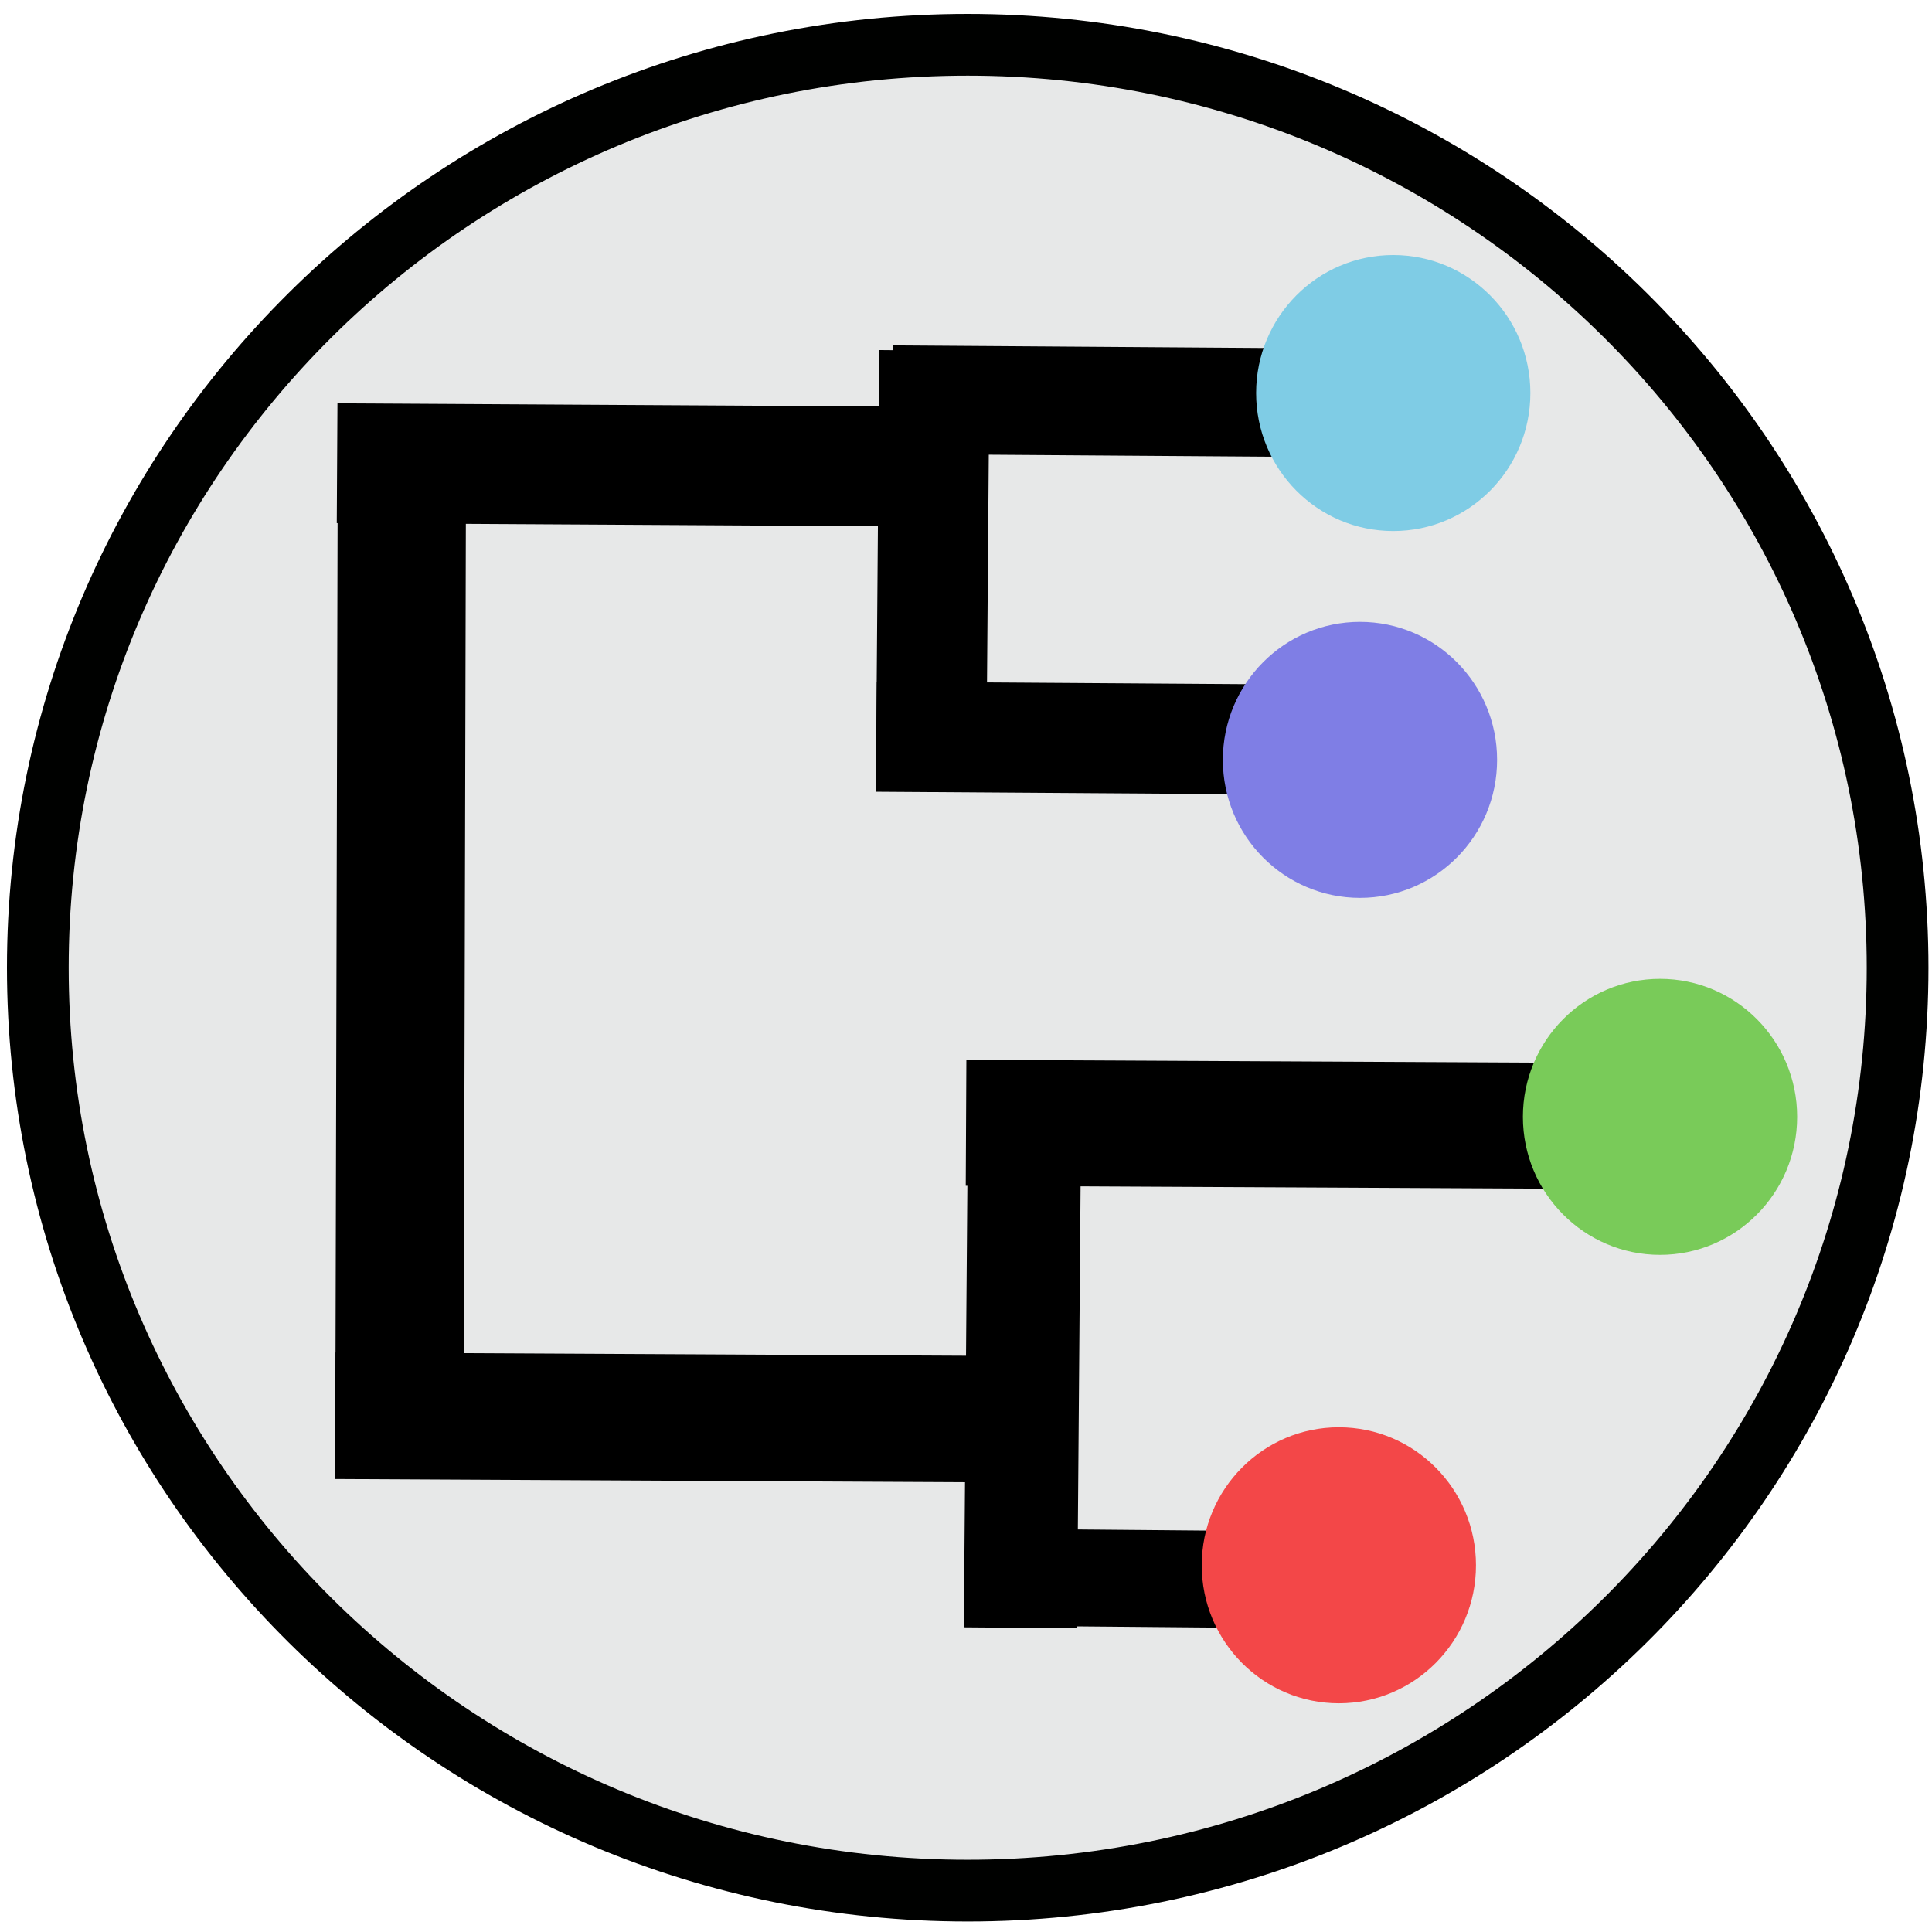
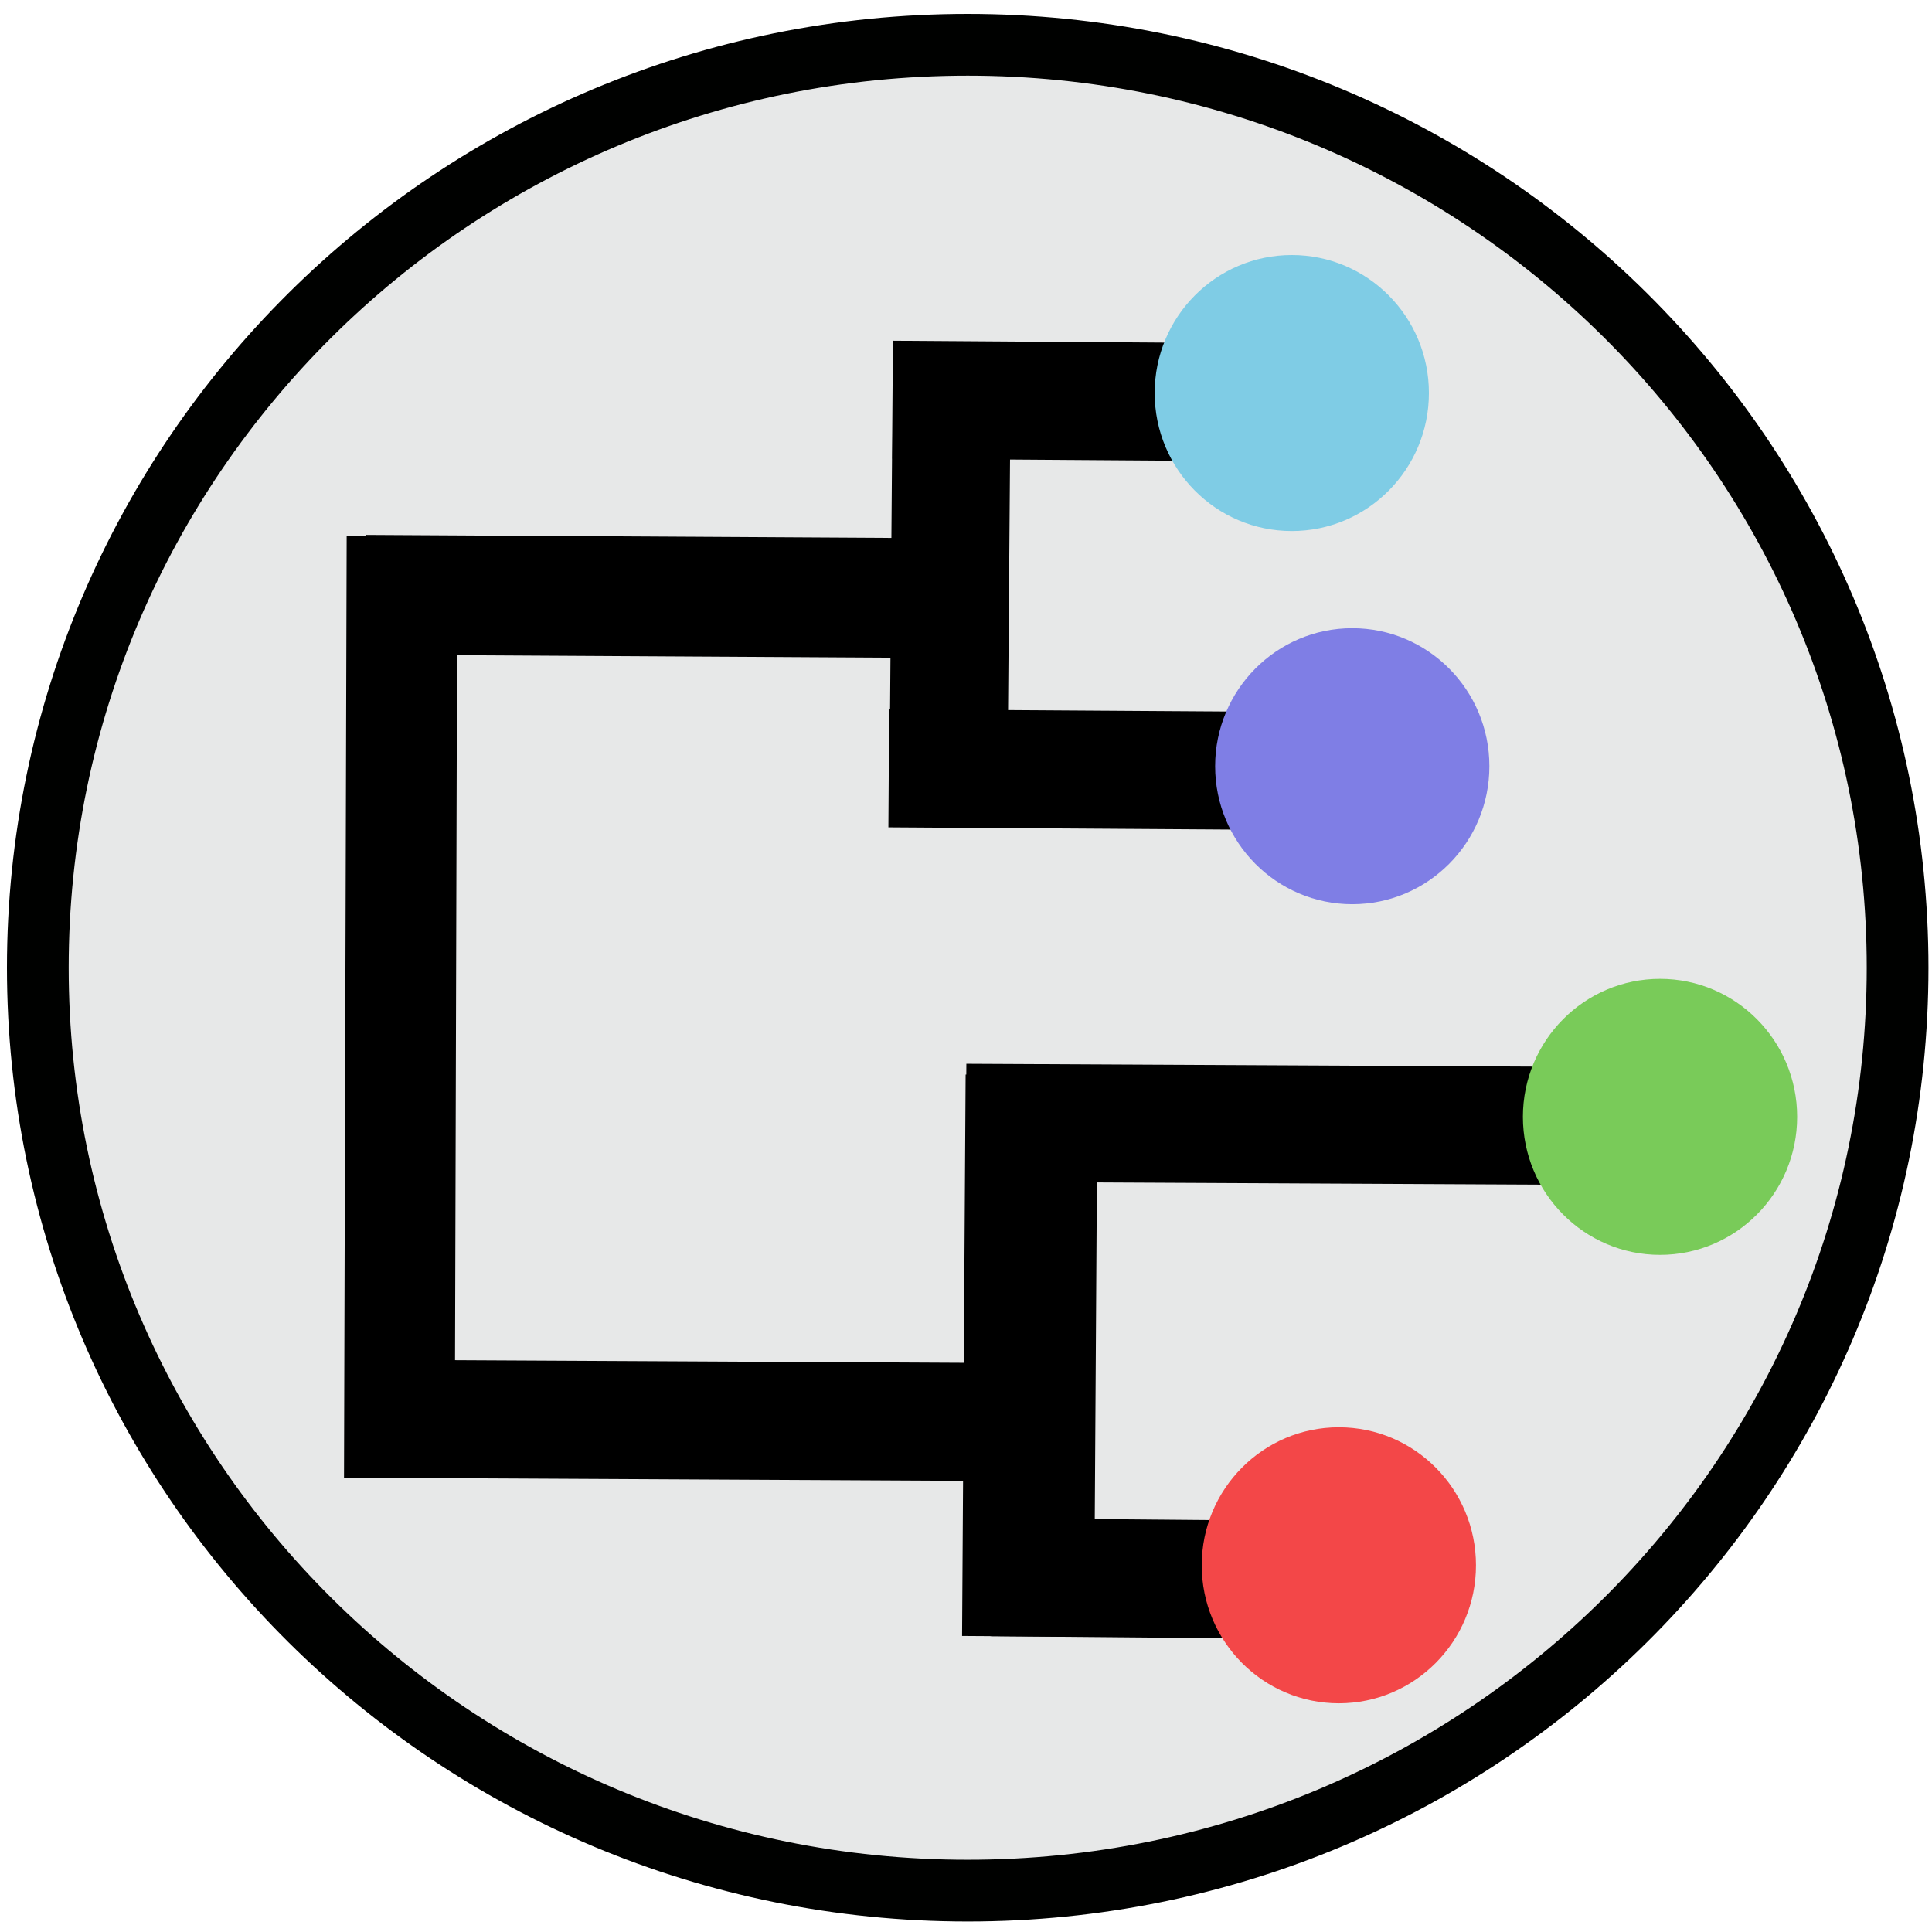
<svg xmlns="http://www.w3.org/2000/svg" version="1.1" id="Capa_1" x="0px" y="0px" viewBox="0 0 15.273 15.273" style="enable-background:new 0 0 15.273 15.273;" xml:space="preserve">
  <defs id="defs1435" />
  <g id="g1402">
</g>
  <g id="g1404">
</g>
  <g id="g1406">
</g>
  <g id="g1408">
</g>
  <g id="g1410">
</g>
  <g id="g1412">
</g>
  <g id="g1414">
</g>
  <g id="g1416">
</g>
  <g id="g1418">
</g>
  <g id="g1420">
</g>
  <g id="g1422">
</g>
  <g id="g1424">
</g>
  <g id="g1426">
</g>
  <g id="g1428">
</g>
  <g id="g1430">
</g>
  <ellipse style="fill:#e7e8e8;stroke:#000100;stroke-width:0.488;stroke-linecap:round;stroke-linejoin:round;stroke-miterlimit:4;stroke-dasharray:none;stroke-dashoffset:91.843;stroke-opacity:1;paint-order:fill markers stroke;fill-opacity:1" id="path3129" cx="7.65" cy="7.65" rx="7.351" ry="7.296" />
-   <path style="fill:none;stroke:#000000;stroke-width:0.859px;stroke-linecap:butt;stroke-linejoin:miter;stroke-opacity:1" d="M 11.045,3.188 7.058,3.16" id="path1215" />
-   <ellipse style="fill:#7fcce5;fill-opacity:1;stroke:#004000;stroke-width:0;stroke-linecap:round;stroke-linejoin:round;stroke-miterlimit:4;stroke-dasharray:none;stroke-dashoffset:91.843;paint-order:fill markers stroke" id="path2085-6" cx="11.014" cy="3.107" rx="1.084" ry="1.091" />
-   <path style="fill:none;stroke:#000000;stroke-width:0.87px;stroke-linecap:butt;stroke-linejoin:miter;stroke-opacity:1" d="M 11.071,5.852 6.929,5.824" id="path1215-2" />
-   <ellipse style="fill:#7f7ee5;fill-opacity:1;stroke:#004000;stroke-width:0;stroke-linecap:round;stroke-linejoin:round;stroke-miterlimit:4;stroke-dasharray:none;stroke-dashoffset:91.843;paint-order:fill markers stroke" id="path2085-8" cx="10.751" cy="6.007" rx="1.084" ry="1.091" />
-   <path style="fill:none;stroke:#000000;stroke-width:0.872px;stroke-linecap:butt;stroke-linejoin:miter;stroke-opacity:1" d="m 7.387,2.771 -0.027,3.469 v 0" id="path1217" />
-   <path style="fill:none;stroke:#000000;stroke-width:1.014;stroke-linecap:butt;stroke-linejoin:miter;stroke-miterlimit:4;stroke-dasharray:none;stroke-opacity:1" d="m 3.178,3.202 -0.021,8.48 v 0" id="path1217-4" />
-   <path style="fill:none;stroke:#000000;stroke-width:0.996px;stroke-linecap:butt;stroke-linejoin:miter;stroke-opacity:1" d="M 13.06,8.903 7.637,8.876" id="path1215-5" />
-   <path style="fill:none;stroke:#000000;stroke-width:0.947;stroke-linecap:butt;stroke-linejoin:round;stroke-opacity:1;stroke-miterlimit:4;stroke-dasharray:none" d="M 7.545,3.69 2.665,3.662" id="path1215-5-2" />
-   <path style="fill:none;stroke:#000000;stroke-width:1px;stroke-linecap:butt;stroke-linejoin:miter;stroke-opacity:1" d="M 8.115,11.22 2.65,11.192" id="path1215-5-8" />
-   <path style="fill:none;stroke:#000000;stroke-width:0.766px;stroke-linecap:butt;stroke-linejoin:miter;stroke-opacity:1" d="M 11.012,12.496 7.834,12.468" id="path1215-2-8" />
-   <path style="fill:none;stroke:#000000;stroke-width:0.895px;stroke-linecap:butt;stroke-linejoin:miter;stroke-opacity:1" d="M 8.095,9.351 8.067,12.868 v 0" id="path1217-6" />
+   <path style="fill:none;stroke:#000000;stroke-width:0.933;stroke-linecap:butt;stroke-linejoin:miter;stroke-opacity:1;stroke-miterlimit:4;stroke-dasharray:none" d="M 11.045,3.188 7.058,3.16" id="path1215" />
+   <ellipse style="fill:#7fcce5;fill-opacity:1;stroke:#004000;stroke-width:0;stroke-linecap:round;stroke-linejoin:round;stroke-miterlimit:4;stroke-dasharray:none;stroke-dashoffset:91.843;paint-order:fill markers stroke" id="path2085-6" cx="10.212" cy="3.107" rx="1.084" ry="1.091" />
+   <path style="fill:none;stroke:#000000;stroke-width:0.933;stroke-linecap:butt;stroke-linejoin:miter;stroke-miterlimit:4;stroke-dasharray:none;stroke-opacity:1" d="M 11.167,6.101 7.026,6.074" id="path1215-2" />
+   <ellipse style="fill:#7f7ee5;fill-opacity:1;stroke:#004000;stroke-width:0;stroke-linecap:round;stroke-linejoin:round;stroke-miterlimit:4;stroke-dasharray:none;stroke-dashoffset:91.843;paint-order:fill markers stroke" id="path2085-8" cx="10.69" cy="6.057" rx="1.084" ry="1.091" />
+   <path style="fill:none;stroke:#000000;stroke-width:0.933;stroke-linecap:butt;stroke-linejoin:miter;stroke-miterlimit:4;stroke-dasharray:none;stroke-opacity:1" d="m 7.525,2.745 -0.027,3.469 v 0" id="path1217" />
+   <path style="fill:none;stroke:#000000;stroke-width:0.875;stroke-linecap:butt;stroke-linejoin:miter;stroke-miterlimit:4;stroke-dasharray:none;stroke-opacity:1" d="m 3.178,4.236 -0.021,7.446 v 0" id="path1217-4" />
+   <path style="fill:none;stroke:#000000;stroke-width:0.933;stroke-linecap:butt;stroke-linejoin:miter;stroke-opacity:1;stroke-miterlimit:4;stroke-dasharray:none" d="M 13.06,8.903 7.637,8.876" id="path1215-5" />
+   <path style="fill:none;stroke:#000000;stroke-width:0.947;stroke-linecap:butt;stroke-linejoin:round;stroke-miterlimit:4;stroke-dasharray:none;stroke-opacity:1" d="M 7.767,4.73 2.888,4.702" id="path1215-5-2" />
+   <path style="fill:none;stroke:#000000;stroke-width:0.933;stroke-linecap:butt;stroke-linejoin:miter;stroke-miterlimit:4;stroke-dasharray:none;stroke-opacity:1" d="M 8.193,11.243 2.728,11.215" id="path1215-5-8" />
+   <path style="fill:none;stroke:#000000;stroke-width:0.933;stroke-linecap:butt;stroke-linejoin:miter;stroke-opacity:1;stroke-miterlimit:4;stroke-dasharray:none" d="M 11.012,12.496 7.834,12.468" id="path1215-2-8" />
+   <path style="fill:none;stroke:#000000;stroke-width:1.043;stroke-linecap:butt;stroke-linejoin:miter;stroke-miterlimit:4;stroke-dasharray:none;stroke-opacity:1" d="M 8.155,8.498 8.127,12.936 v 0" id="path1217-6" />
  <ellipse style="fill:#79cb59;fill-opacity:1;stroke:#004000;stroke-width:0;stroke-linecap:round;stroke-linejoin:round;stroke-miterlimit:4;stroke-dasharray:none;stroke-dashoffset:91.843;paint-order:fill markers stroke" id="path2085" cx="13.123" cy="8.829" rx="1.084" ry="1.091" />
  <ellipse style="fill:#f34748;fill-opacity:1;stroke:#004000;stroke-width:0;stroke-linecap:round;stroke-linejoin:round;stroke-miterlimit:4;stroke-dasharray:none;stroke-dashoffset:91.843;paint-order:fill markers stroke" id="path2085-5" cx="10.584" cy="12.374" rx="1.084" ry="1.091" />
</svg>
